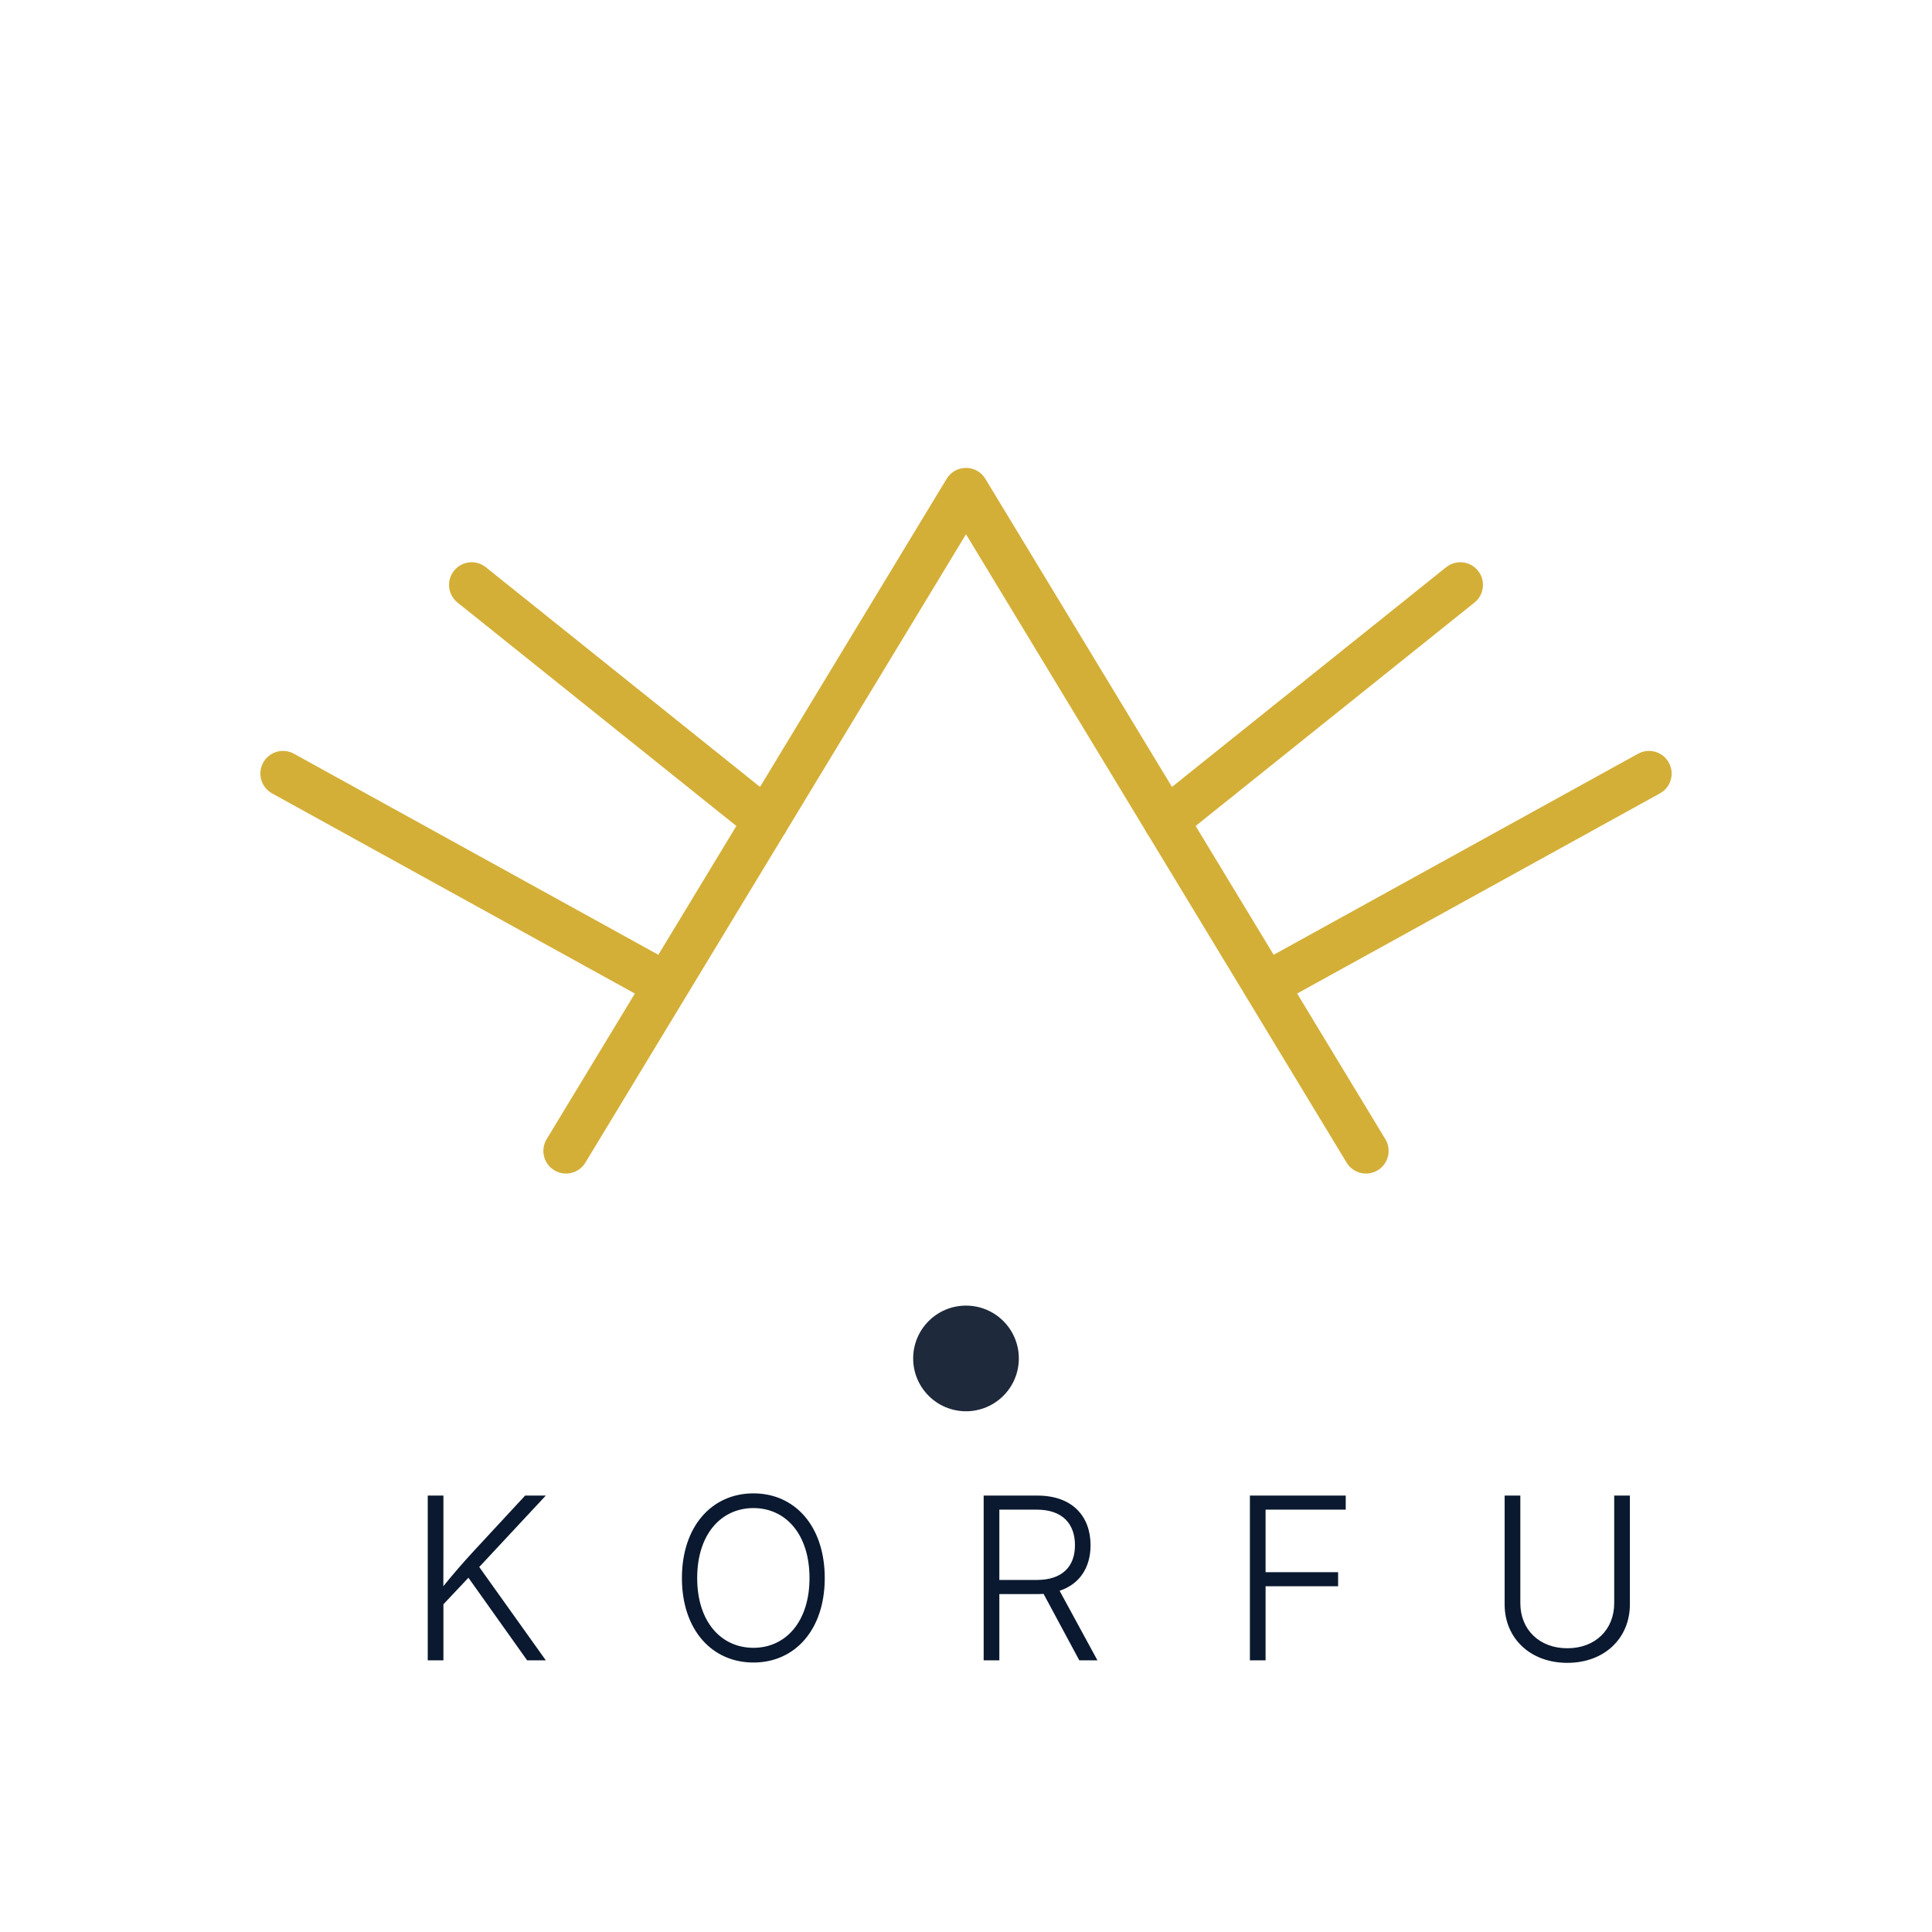
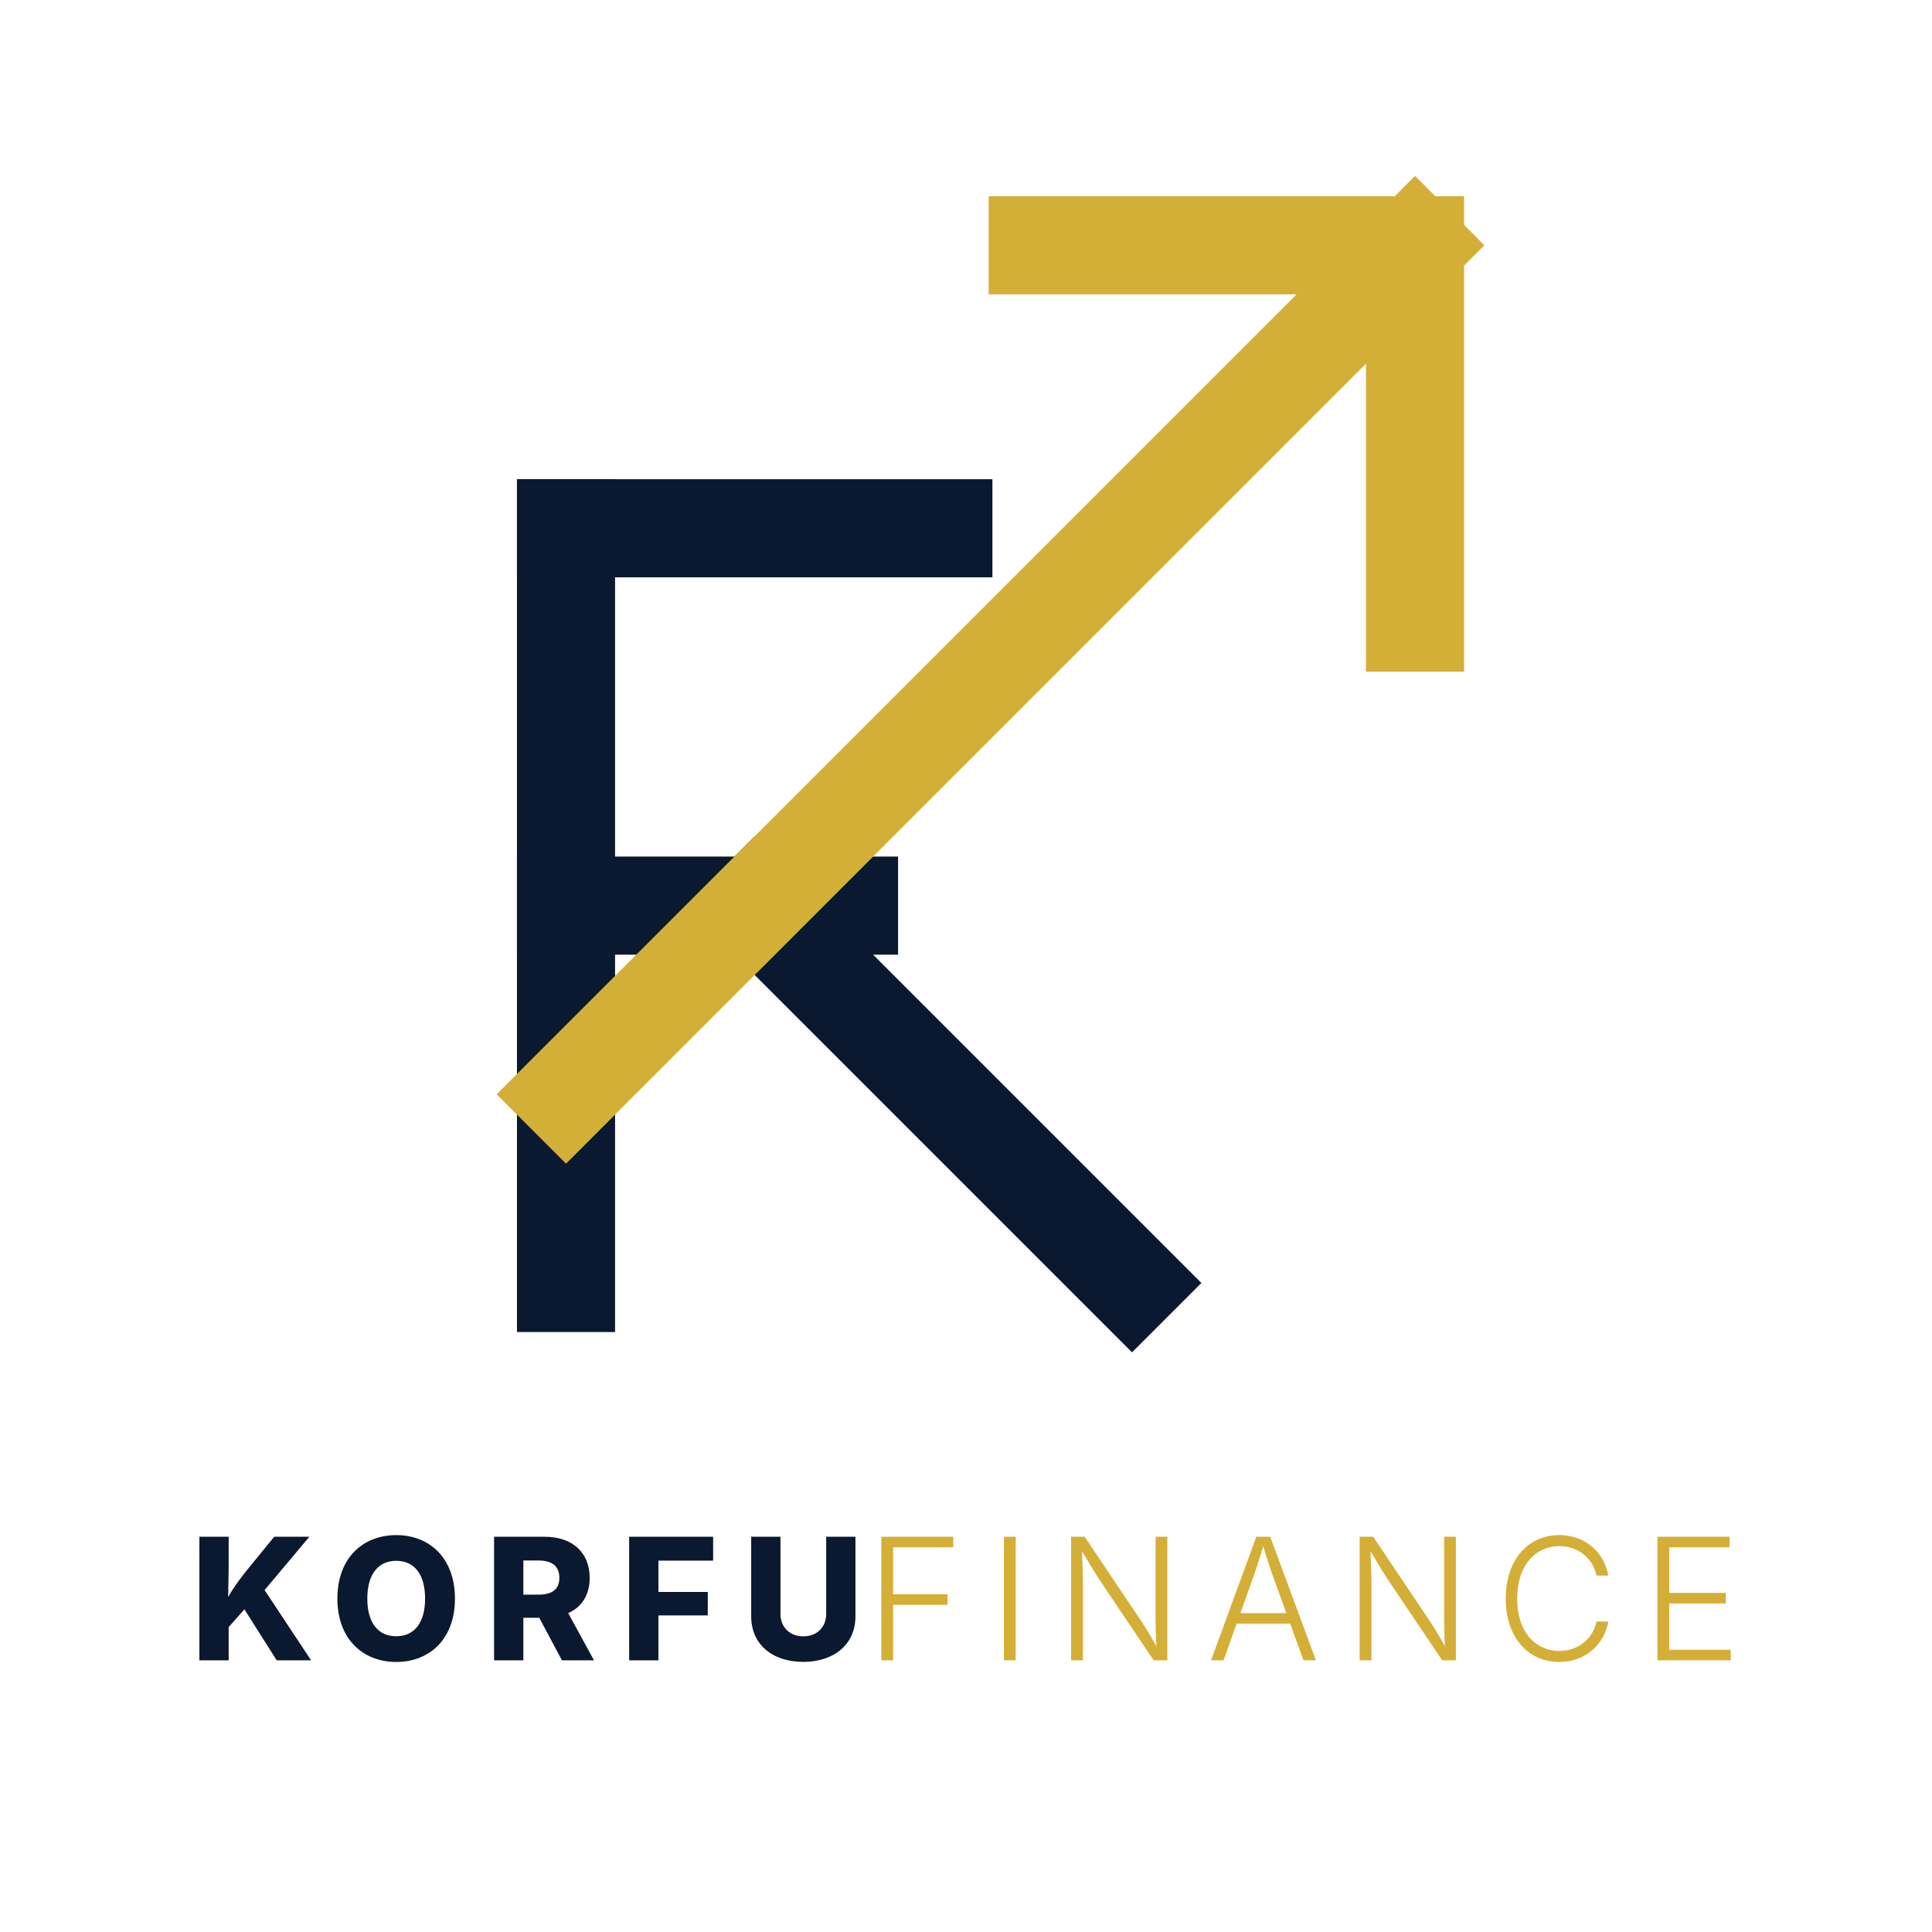
<svg xmlns="http://www.w3.org/2000/svg" width="1024" height="1024" viewBox="0 0 1024 1024">
-   <g transform="translate(0, -40)">
-     <g stroke="#D4AF37" stroke-width="24" stroke-linecap="round" stroke-linejoin="round" fill="none">
-       <path d="M 300,650 L 512,300 L 724,650" />
-       <path d="M 406,475 L 250,350" />
-       <path d="M 618,475 L 774,350" />
-       <path d="M 353,562 L 150,450" />
-       <path d="M 671,562 L 874,450" />
+   <g transform="translate(0, -20)">
+     <g stroke="#0A192F" stroke-width="52" stroke-linecap="square" stroke-linejoin="miter" fill="none">
+       <path d="M 300,300 L 300,700" />
+       <path d="M 300,300 L 500,300" />
+       <path d="M 300,500 L 450,500" />
+       <path d="M 400,500 L 600,700" />
    </g>
-     <circle cx="512" cy="760" r="28" fill="#1E293B" />
-     <text x="545" y="920" font-family="'Inter', 'Helvetica Neue', Helvetica, Arial, sans-serif" font-size="120" font-weight="300" letter-spacing="65" fill="#0A192F" text-anchor="middle">KORFU</text>
+     <g stroke="#D4AF37" stroke-width="52" stroke-linecap="square" stroke-linejoin="miter" fill="none">
+       <path d="M 300,600 L 750,150" />
+       <path d="M 550,150 L 750,150 L 750,350" />
+     </g>
+     <text x="512" y="900" font-family="'Inter', 'Helvetica Neue', Helvetica, Arial, sans-serif" font-size="90" font-weight="800" letter-spacing="12" fill="#0A192F" text-anchor="middle">KORFU<tspan fill="#D4AF37" font-weight="300">FINANCE</tspan>
+     </text>
  </g>
</svg>
